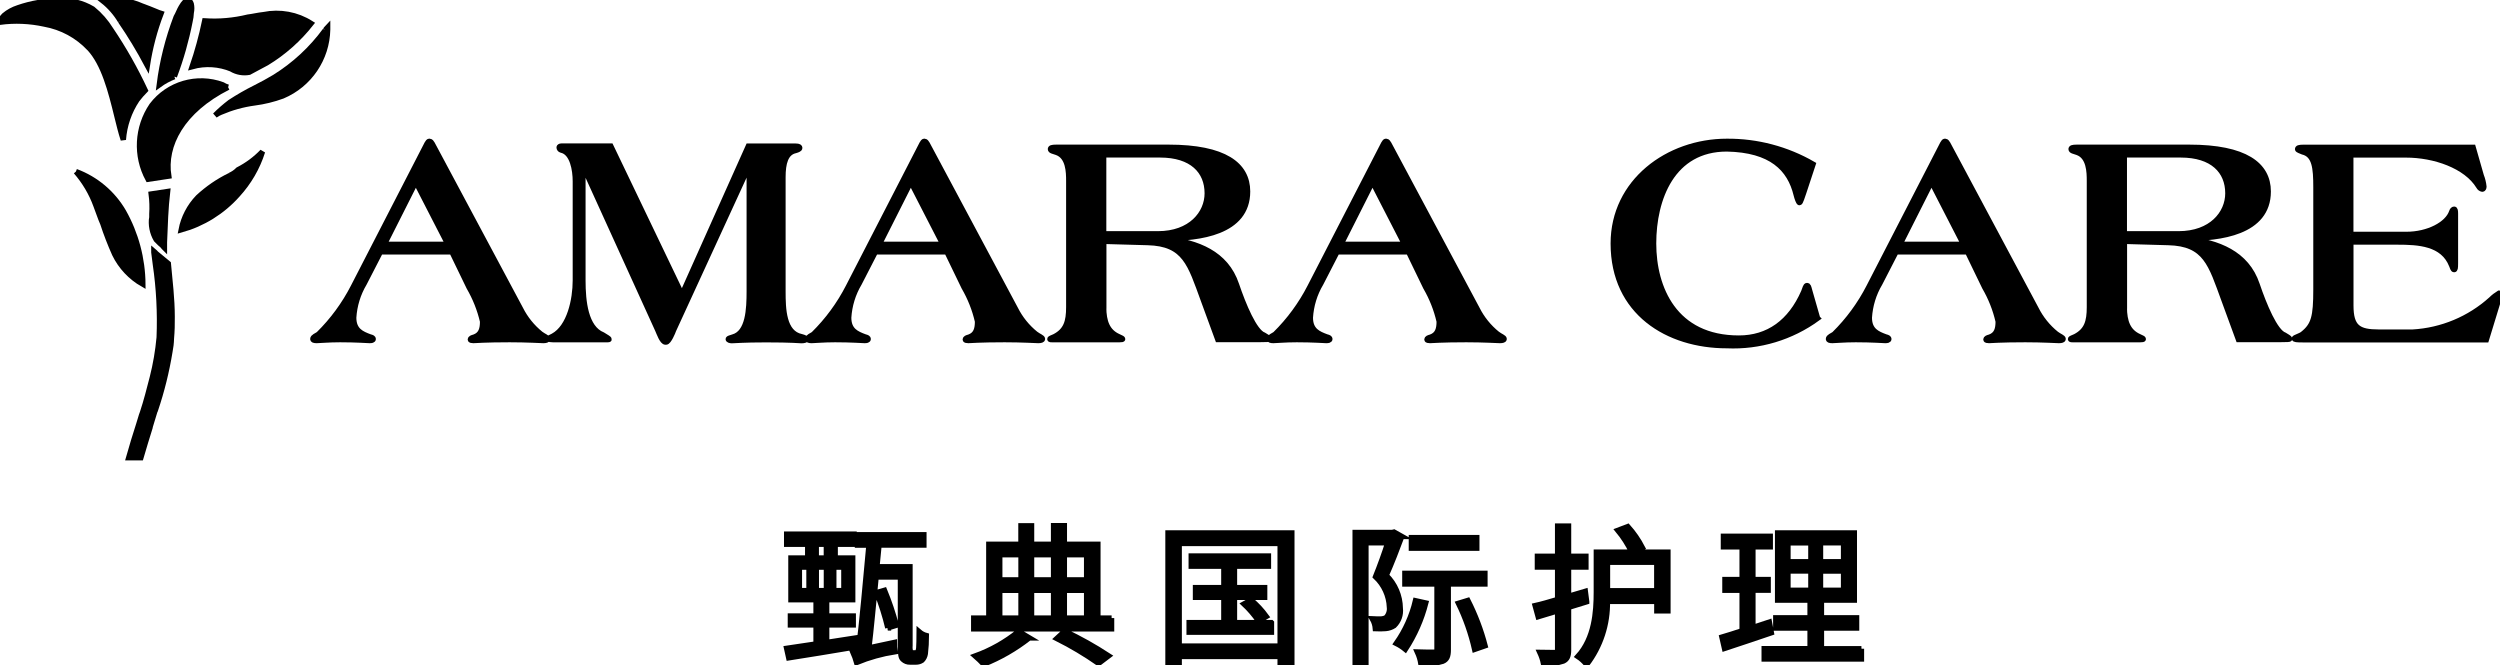
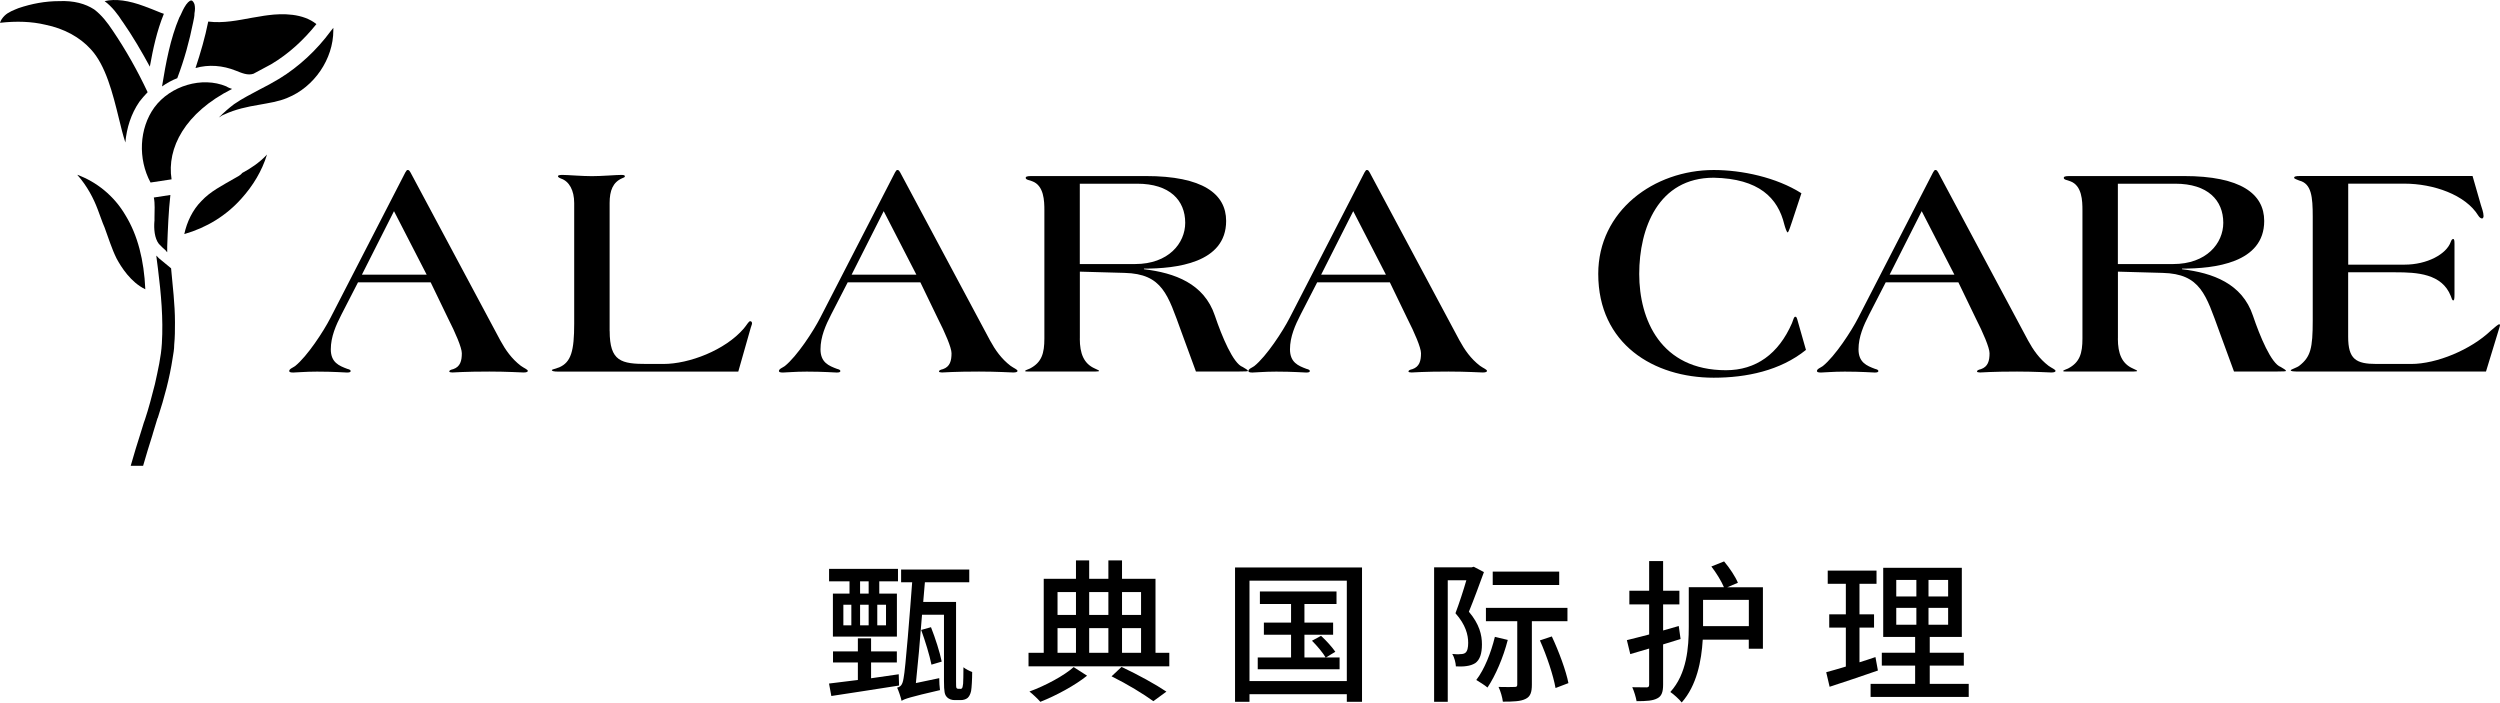
- <svg xmlns="http://www.w3.org/2000/svg" fill="black" id="Layer_2" stroke="black" viewBox="0 0 463.65 123.23">
-   <defs />
+ <svg xmlns="http://www.w3.org/2000/svg" id="Layer_2" viewBox="0 0 463.65 130.27">
+   <defs>
+     <style>.cls-1{fill:#000;}</style>
+   </defs>
  <g id="Layer_1-2">
-     <g id="Group_219">
-       <path class="cls-1" d="M149.79,100.94h-3.89v-1.88h12.49v1.88h-3.5v2.55h3.25v7.73h-11.45v-7.73h3.11v-2.55ZM158.63,119.98c-4.37.73-9.04,1.51-12.35,2.02l-.39-1.76c1.48-.23,3.39-.5,5.46-.81v-3.53h-4.76v-1.65h4.76v-2.66h1.96v2.66h4.93v1.65h-4.93v3.25c1.71-.25,3.5-.53,5.26-.81l.05,1.65ZM148.25,109.54h1.79v-4.37h-1.79v4.37ZM153.26,100.94h-1.88v2.55h1.88v-2.55ZM151.39,109.54h1.88v-4.37h-1.88v4.37ZM156.51,105.17h-1.88v4.37h1.88v-4.37ZM169.75,121.1c.15.02.31-.03.42-.14.14-.24.22-.51.23-.78.03-.5.08-1.57.08-3,.38.33.83.57,1.32.7,0,1.12-.07,2.24-.2,3.36-.07.45-.27.87-.59,1.2-.34.23-.73.34-1.14.34h-1.09c-.49.02-.96-.16-1.32-.5-.36-.34-.46-.78-.46-2.74v-12.54h-4.52c-.46,4.62-.95,10.05-1.34,13.16l4.73-1.01c0,.57.05,1.14.14,1.71-2.45.38-4.84,1.05-7.14,1.99-.19-.66-.42-1.3-.7-1.93.59-.2.95-.42,1.14-1.57.36-1.57,1.4-13.47,1.85-18.25h-2.13v-1.92h12.31v1.9h-8.32c-.11,1.09-.25,2.49-.39,4.03h6.13v14.61c-.04.42,0,.85.11,1.26.08.08.19.12.31.11h.56ZM164.66,116.45c-.53-2.23-1.22-4.42-2.07-6.55l1.45-.42c.87,2.11,1.6,4.28,2.18,6.49l-1.57.48Z" fill="black" id="Path_138" stroke="black" />
-       <path class="cls-1" d="M206.15,114.63v1.99h-25.56v-1.99h2.8v-13.69h5.96v-3.42h1.96v3.42h4.09v-3.44h1.99v3.44h6.22v13.69h2.55ZM190.89,118.3c-2.57,2.02-5.42,3.66-8.45,4.87-.39-.42-1.12-1.12-1.57-1.51,2.91-1.05,5.63-2.58,8.04-4.54l1.99,1.18ZM185.41,107.55h3.95v-4.68h-3.95v4.68ZM185.41,114.63h3.95v-5.15h-3.95v5.15ZM191.31,107.55h4.09v-4.68h-4.09v4.68ZM195.4,109.48h-4.09v5.15h4.09v-5.15ZM197.45,117.07c2.82,1.33,5.54,2.86,8.15,4.56l-1.85,1.4c-2.47-1.72-5.06-3.27-7.75-4.62l1.45-1.34ZM197.39,107.55h4.14v-4.68h-4.14v4.68ZM197.39,114.63h4.14v-5.15h-4.14v5.15Z" fill="black" id="Path_139" stroke="black" />
-       <path class="cls-1" d="M239.58,98.84v24.3h-2.16v-1.4h-18.73v1.4h-2.07v-24.3h22.96ZM237.42,100.78h-18.73v19.04h18.73v-19.04ZM235.8,115.48v1.76h-15.26v-1.77h6.44v-4.7h-5.26v-1.79h5.26v-3.98h-6.05v-1.88h14.31v1.88h-6.3v3.98h5.6v1.79h-5.6v4.7h6.85ZM232.02,111.28c1.06.9,2.01,1.92,2.83,3.05l-1.43.84c-.79-1.15-1.7-2.21-2.71-3.16l1.32-.73Z" fill="black" id="Path_140" stroke="black" />
-       <path class="cls-1" d="M259.97,99.49c-.84,2.28-1.9,5.02-2.88,7.22,1.64,1.61,2.57,3.8,2.6,6.1.14,1.19-.28,2.38-1.14,3.22-.46.3-.99.48-1.54.53-.64.05-1.29.06-1.93.03-.05-.64-.24-1.27-.56-1.82.65.03,1.2.06,1.68.03.3-.02.6-.1.87-.25.48-.52.71-1.23.62-1.93-.08-2.15-1.01-4.18-2.58-5.66.81-2.02,1.68-4.42,2.27-6.3h-4.06v22.45h-1.99v-24.35h6.86l.34-.08,1.45.81ZM264.42,111.83c-.78,3.05-2.06,5.95-3.78,8.59-.52-.43-1.08-.79-1.68-1.09,1.68-2.39,2.89-5.08,3.56-7.92l1.9.42ZM268.59,108.31v12.18c0,1.18-.23,1.82-1.04,2.15-1.31.39-2.67.53-4.03.42-.12-.73-.34-1.45-.65-2.13,1.46.06,2.74.03,3.11.03.42-.03.53-.14.53-.48v-12.18h-5.96v-1.96h14.84v1.96h-6.8ZM273.88,101.67h-12.12v-1.96h12.12v1.96ZM272.23,111.36c1.36,2.68,2.43,5.49,3.19,8.4l-1.93.67c-.67-2.95-1.67-5.82-3-8.54l1.74-.53Z" fill="black" id="Path_141" stroke="black" />
-       <path class="cls-1" d="M294.26,111.61c-1.12.36-2.24.7-3.36,1.03v7.89c0,1.14-.25,1.74-.98,2.07-1.18.39-2.43.54-3.67.42-.14-.7-.37-1.37-.67-2.02,1.29.03,2.46.03,2.77.03.36,0,.53-.11.53-.53v-7.22l-3.61,1.09-.56-2.05c1.14-.25,2.6-.67,4.17-1.14v-6.02h-3.75v-1.99h3.75v-5.6h2.02v5.6h3.22v1.99h-3.22v5.43l3.11-.92.25,1.93ZM309.33,113.29h-2.05v-1.76h-9.18c.08,4.22-1.27,8.35-3.83,11.7-.47-.57-1.01-1.07-1.63-1.48,3.08-3.39,3.42-8.21,3.42-11.93v-7.42h13.27v10.89ZM307.27,104.27h-9.15v5.29h9.15v-5.29ZM301.9,97.66c1.06,1.18,1.96,2.49,2.69,3.89l-1.96.84c-.7-1.44-1.56-2.79-2.58-4.03l1.85-.7Z" fill="black" id="Path_142" stroke="black" />
-       <path class="cls-1" d="M328.51,117.35c-3,1.01-6.19,2.1-8.68,2.91l-.48-2.1c1.04-.31,2.33-.7,3.75-1.18v-7.52h-3.19v-1.97h3.19v-6.07h-3.47v-1.96h8.68v1.96h-3.22v6.07h2.83v1.96h-2.83v6.93l3.05-1.01.37,1.98ZM345.22,120.31v1.9h-18.03v-1.9h8.51v-3.83h-6.36v-1.9h6.36v-3.28h-6.02v-12.46h14.22v12.46h-6.1v3.28h6.52v1.9h-6.52v3.84h7.42ZM331.59,104.19h4.26v-3.52h-4.26v3.52ZM331.59,109.48h4.26v-3.59h-4.26v3.59ZM341.92,100.66h-4.29v3.53h4.28v-3.53ZM341.92,105.9h-4.29v3.58h4.28v-3.58Z" fill="black" id="Path_143" stroke="black" />
-       <path class="cls-1" d="M70.55,46.71l-3.01,5.85c-1.15,1.93-1.81,4.11-1.95,6.35,0,2.4,1.5,3.01,3.01,3.57.46.11.61.23.61.39,0,.23-.28.28-.67.28s-2.4-.17-5.46-.17c-2.23,0-3.68.17-4.34.17-.56,0-.72-.11-.72-.28,0-.39.67-.61,1.06-.89,2.61-2.57,4.79-5.54,6.46-8.8l13.65-26.52c.17-.28.28-.44.39-.44h.12c.17,0,.34.23.46.44l16.38,30.64c.9,1.79,2.17,3.36,3.73,4.62.61.46,1.28.67,1.28.95,0,.17-.28.28-.78.28-.39,0-3.01-.17-6.24-.17-4.56,0-6.41.17-6.74.17-.28,0-.56-.05-.56-.17,0-.23.28-.34.72-.46,1.28-.46,1.56-1.5,1.56-2.9-.52-2.23-1.37-4.36-2.52-6.34l-3.18-6.57h-13.26ZM77.12,33.73l-5.85,11.59h11.81l-5.96-11.59Z" fill="black" id="Path_144" stroke="black" />
-       <path class="cls-1" d="M126.48,54.63l12.31-27.52h8.75c.67,0,.78.17.78.34s-.34.34-.78.46c-1.84.39-2.34,2.34-2.34,4.96v21.17c0,3.29.11,7.75,3.45,8.41.46.11.89.34.89.44,0,.17-.46.28-.89.28-.28,0-1.78-.17-6.57-.17-4.29,0-5.79.17-6.35.17-.33,0-.67-.11-.67-.28,0-.11.34-.23.89-.39,2.84-.78,3.01-5.18,3.01-8.47v-23.13h-.11l-13.93,30.31c-.11.34-.89,2.23-1.39,2.23h-.11c-.61,0-1.17-1.67-1.45-2.28l-13.76-30.25h-.11v21.11c0,3.9.5,8.8,3.68,10.08.72.46,1.17.67,1.17.84,0,.05-.28.05-.72.05h-9.64c-.46,0-.78-.05-.78-.17,0-.17.39-.28.78-.5,3.06-1.67,4.12-6.74,4.12-10.31v-18.39c0-2.05-.5-5.35-2.62-5.79-.23-.06-.39-.26-.39-.5,0-.11.17-.23.39-.23h9.19l13.2,27.53Z" fill="black" id="Path_145" stroke="black" />
-       <path class="cls-1" d="M162.35,46.71l-3.01,5.85c-1.15,1.93-1.81,4.11-1.95,6.35,0,2.4,1.5,3.01,3.01,3.57.46.11.61.23.61.39,0,.23-.28.28-.67.28s-2.4-.17-5.46-.17c-2.23,0-3.68.17-4.34.17-.56,0-.72-.11-.72-.28,0-.39.67-.61,1.06-.89,2.61-2.57,4.79-5.54,6.46-8.8l13.65-26.52c.17-.28.28-.44.39-.44h.11c.17,0,.34.23.46.44l16.38,30.64c.9,1.79,2.17,3.36,3.73,4.62.61.46,1.28.67,1.28.95,0,.17-.28.28-.78.28-.39,0-3.01-.17-6.24-.17-4.56,0-6.41.17-6.74.17-.28,0-.56-.05-.56-.17,0-.23.28-.34.72-.46,1.28-.46,1.56-1.5,1.56-2.9-.51-2.23-1.36-4.37-2.51-6.35l-3.18-6.57h-13.27ZM168.92,33.73l-5.85,11.59h11.81l-5.96-11.59Z" fill="black" id="Path_146" stroke="black" />
-       <path class="cls-1" d="M204.68,56.96c0,2.74.72,4.56,2.74,5.46.56.28.78.34.78.46,0,.06-.11.11-.61.11h-12.42c-.28,0-.46,0-.46-.11s.39-.23.89-.46c2.12-1.11,2.62-2.74,2.62-5.46v-23.4c0-1.67-.05-4.51-2.23-5.29-.61-.23-1.17-.28-1.17-.61,0-.23.23-.34,1.06-.34h20.84c10.36,0,14.65,3.23,14.65,8.19,0,7.69-9.14,8.69-14.99,8.69v.11c5.63.67,10.97,2.62,12.93,8.47,1.28,3.79,3.34,8.75,5.07,9.36.5.34.95.5.95.72,0,.06-.28.11-2.12.11h-7.35l-2.67-7.29c-2.45-6.68-3.4-10.53-10.36-10.7l-8.13-.23v12.2ZM204.68,43.37h10.08c6.07,0,9.14-3.79,9.14-7.52,0-4.12-2.84-7.13-8.75-7.13h-10.47v14.65Z" fill="black" id="Path_147" stroke="black" />
-       <path class="cls-1" d="M247.97,46.71l-3.01,5.85c-1.15,1.93-1.81,4.11-1.95,6.35,0,2.4,1.5,3.01,3.01,3.57.46.11.61.23.61.39,0,.23-.28.28-.67.28s-2.4-.17-5.46-.17c-2.23,0-3.68.17-4.34.17-.56,0-.72-.11-.72-.28,0-.39.67-.61,1.06-.89,2.61-2.57,4.79-5.54,6.46-8.8l13.65-26.52c.17-.28.28-.44.39-.44h.11c.17,0,.34.23.46.44l16.38,30.64c.9,1.79,2.17,3.36,3.73,4.62.61.46,1.28.67,1.28.95,0,.17-.28.28-.78.28-.39,0-3.01-.17-6.24-.17-4.56,0-6.41.17-6.74.17-.28,0-.56-.05-.56-.17,0-.23.28-.34.72-.46,1.28-.46,1.56-1.5,1.56-2.9-.51-2.23-1.36-4.37-2.51-6.35l-3.18-6.57h-13.27ZM254.54,33.73l-5.85,11.59h11.81l-5.96-11.59Z" fill="black" id="Path_148" stroke="black" />
-       <path class="cls-1" d="M337.09,59.03c-4.87,3.55-10.8,5.34-16.83,5.07-10.92,0-21.06-6.13-21.06-18.94,0-11.48,10.14-18.94,21.06-18.94,5.61-.04,11.13,1.42,15.99,4.23l-1.73,5.24c-.23.67-.61,1.89-.78,1.89s-.46-.84-.61-1.45c-1.17-4.85-4.62-8.36-12.87-8.52-10.14,0-13.59,9.25-13.59,17.55s3.9,17.55,15.82,17.55c5.46,0,9.57-2.96,12.03-8.58.28-.67.34-1.17.61-1.17.23,0,.28.17.5,1l1.45,5.06Z" fill="black" id="Path_149" stroke="black" />
-       <path class="cls-1" d="M351.64,46.71l-3.01,5.85c-1.15,1.93-1.81,4.11-1.95,6.35,0,2.4,1.5,3.01,3.01,3.57.46.11.61.23.61.39,0,.23-.28.28-.67.28s-2.4-.17-5.46-.17c-2.23,0-3.68.17-4.34.17-.56,0-.72-.11-.72-.28,0-.39.67-.61,1.06-.89,2.61-2.57,4.79-5.54,6.46-8.8l13.65-26.52c.17-.28.28-.44.39-.44h.11c.17,0,.34.23.46.44l16.38,30.64c.9,1.79,2.17,3.36,3.73,4.62.61.46,1.28.67,1.28.95,0,.17-.28.28-.78.28-.39,0-3.01-.17-6.24-.17-4.56,0-6.41.17-6.74.17-.28,0-.56-.05-.56-.17,0-.23.28-.34.72-.46,1.28-.46,1.56-1.5,1.56-2.9-.51-2.23-1.36-4.37-2.51-6.35l-3.18-6.57h-13.26ZM358.21,33.73l-5.85,11.59h11.81l-5.96-11.59Z" fill="black" id="Path_150" stroke="black" />
-       <path class="cls-1" d="M393.97,56.96c0,2.74.72,4.56,2.74,5.46.56.28.78.34.78.46,0,.06-.11.11-.61.11h-12.42c-.28,0-.46,0-.46-.11s.39-.23.89-.46c2.12-1.11,2.62-2.74,2.62-5.46v-23.4c0-1.67-.05-4.51-2.23-5.29-.61-.23-1.17-.28-1.17-.61,0-.23.23-.34,1.06-.34h20.84c10.36,0,14.65,3.23,14.65,8.19,0,7.69-9.14,8.69-14.99,8.69v.11c5.63.67,10.97,2.62,12.93,8.47,1.28,3.79,3.34,8.75,5.07,9.36.5.34.95.5.95.72,0,.06-.28.11-2.12.11h-7.35l-2.67-7.29c-2.45-6.68-3.4-10.53-10.36-10.7l-8.13-.23v12.2ZM393.97,43.37h10.08c6.07,0,9.14-3.79,9.14-7.52,0-4.12-2.84-7.13-8.75-7.13h-10.47v14.65Z" fill="black" id="Path_151" stroke="black" />
-       <path class="cls-1" d="M435.97,43.48h10.31c4.07,0,7.63-1.89,8.41-4.18.11-.34.28-.5.46-.5s.23.28.23.84v9.19c0,.95-.06,1.17-.23,1.17-.23,0-.28-.39-.46-.78-1.62-4.12-6.18-4.34-10.08-4.34h-8.63v11.76c0,4.07,1.39,4.96,5.18,4.96h6.3c5.4-.31,10.53-2.45,14.54-6.07.45-.45.96-.84,1.5-1.17.08-.01.16.05.17.13,0,.01,0,.03,0,.04-.02.16-.06.31-.11.46l-2.45,8.02h-33.93c-1.28,0-1.67-.05-1.67-.23s1.17-.5,1.56-.84c2.05-1.62,2.45-3.18,2.45-8.25v-18.95c0-3.62-.23-6.02-2.45-6.57-.39-.17-.95-.34-.95-.5,0-.23.23-.34,1.06-.34h31.48l1.5,5.24c.26.66.43,1.35.5,2.05,0,.23-.11.46-.28.46-.29-.05-.54-.24-.67-.5-2.34-3.84-8.25-5.85-13.48-5.85h-10.26v14.76Z" fill="black" id="Path_152" stroke="black" />
-       <path class="cls-1" d="M14.08,31.82c1.61,1.85,2.87,3.97,3.71,6.27.46,1.16.81,2.32,1.28,3.36.63,1.93,1.37,3.83,2.2,5.69,1.14,2.34,2.96,4.28,5.22,5.57-.04-4.72-1.27-9.35-3.59-13.46-1.99-3.42-5.11-6.05-8.82-7.43" fill="black" id="Path_153" stroke="black" />
-       <path class="cls-1" d="M42.31,16.18c-.37-.1-.72-.26-1.04-.46-4.74-1.74-10.06-.19-13.11,3.83-2.77,4.08-3.04,9.36-.7,13.69l3.83-.58c-.91-5.7,2.45-12.16,11.02-16.48" fill="black" id="Path_154" stroke="black" />
-       <path class="cls-1" d="M28.16,40.26c-.22,1.44.07,2.92.81,4.18l.7.7c.23.23.58.46.7.7l.12.12v-1.04c.12-3.13.23-6.38.58-9.4l-3.02.46c.16,1.23.2,2.47.12,3.71v.59Z" fill="black" id="Path_155" stroke="black" />
-       <path class="cls-1" d="M32.33,14.2c1.25-3.32,2.22-6.74,2.9-10.22.13-.53.21-1.08.23-1.63.12-.54.12-1.09,0-1.63-.11-.34-.35-.68-.58-.68-.35,0-.81.46-1.28,1.28-.35.58-.58,1.28-.93,1.86-1.53,4.04-2.59,8.25-3.13,12.54.86-.62,1.8-1.12,2.79-1.51" fill="black" id="Path_156" stroke="black" />
-       <path class="cls-1" d="M42.96,12.83c.98.57,2.13.77,3.25.57,1.04-.58,2.2-1.16,3.25-1.74,3.16-1.92,5.95-4.4,8.24-7.31-2.62-1.67-5.78-2.25-8.82-1.63-1.04.11-1.97.35-2.9.46-2.62.64-5.32.88-8.01.7-.6,2.87-1.37,5.7-2.32,8.47,2.42-.66,4.99-.5,7.31.46" fill="black" id="Path_157" stroke="black" />
-       <path class="cls-1" d="M60.32,5.62c-2.55,3.48-5.74,6.43-9.4,8.7-1.16.7-2.44,1.39-3.6,1.97-1.6.8-3.15,1.69-4.65,2.67-.98.75-1.92,1.56-2.79,2.44.32-.24.67-.43,1.04-.58,2-.86,4.11-1.45,6.27-1.74,1.78-.23,3.53-.66,5.22-1.28,4.97-2.1,8.24-6.92,8.35-12.31v-.46c-.12.12-.23.35-.46.58" fill="black" id="Path_158" stroke="black" />
-       <path class="cls-1" d="M42.66,32.54c-2.17,1.05-4.16,2.42-5.93,4.06-1.6,1.67-2.69,3.76-3.13,6.03,4.03-1.12,7.66-3.38,10.44-6.5,2.11-2.3,3.7-5.03,4.64-8.01-1.31,1.37-2.84,2.5-4.52,3.36-.43.44-.95.79-1.51,1.04" fill="black" id="Path_159" stroke="black" />
-       <path class="cls-1" d="M16.6,8.98c2.67,2.9,3.95,7.89,5.11,12.65.35,1.39.7,2.9,1.16,4.29.19-2.65,1.07-5.21,2.55-7.43.47-.61.97-1.19,1.51-1.74-1.83-3.91-3.96-7.68-6.38-11.26-.9-1.46-2.03-2.75-3.36-3.83C15.26.51,13.03-.02,10.79.16c-2.53.02-5.04.45-7.43,1.28-.93.3-1.8.77-2.55,1.39-.38.35-.66.79-.81,1.28,2.75-.36,5.53-.24,8.24.35,3.2.57,6.13,2.15,8.35,4.52" fill="black" id="Path_160" stroke="black" />
-       <path class="cls-1" d="M22.33,3.88c1.82,2.65,3.48,5.4,4.99,8.24.51-3.29,1.36-6.52,2.55-9.63-.32-.1-.63-.21-.93-.35-.81-.35-1.75-.7-2.66-1.04C24.02.09,21.52-.23,19.08.16c1.3,1.03,2.4,2.29,3.25,3.71" fill="black" id="Path_161" stroke="black" />
-       <path class="cls-1" d="M27.83,79.17l.85-2.79c0-.12.14-.23.14-.35,1.19-3.52,2.08-7.13,2.68-10.79.16-.8.26-1.62.28-2.44.12-1.35.16-2.71.14-4.06,0-3.36-.42-6.61-.71-9.86l-2.25-1.86c-.14-.12-.28-.35-.42-.46v.23l.28,2.2c.66,4.49.89,9.04.71,13.58-.23,2.51-.65,4.99-1.27,7.43-.56,2.2-1.13,4.41-1.82,6.5-.28.7-.42,1.39-.7,2.2-.65,2.05-1.3,4.11-1.88,6.19h2.26c.54-1.89,1.14-3.79,1.74-5.73" fill="black" id="Path_162" stroke="black" />
-     </g>
+     <path class="cls-1" d="M157.55,107.81h-3.79v-2.31h12.78v2.31h-3.47v2.28h3.27v7.97h-11.87v-7.97h3.08v-2.28ZM166.74,127.14c-4.44.71-9.2,1.42-12.56,1.94l-.43-2.31c1.48-.17,3.3-.4,5.35-.66v-3.25h-4.61v-2.05h4.61v-2.42h2.45v2.42h4.78v2.05h-4.78v2.93c1.68-.26,3.42-.48,5.13-.74l.06,2.08ZM156.41,115.98h1.48v-3.82h-1.48v3.82ZM161.1,107.81h-1.59v2.28h1.59v-2.28ZM159.51,112.16v3.82h1.59v-3.82h-1.59ZM164.32,112.16h-1.62v3.82h1.62v-3.82ZM178.05,127.77c.14,0,.28-.03.37-.14s.14-.37.2-.83c.03-.51.06-1.62.06-3.05.46.37,1.08.68,1.62.88,0,1.28-.09,2.93-.2,3.53-.14.63-.37,1.02-.65,1.28-.34.28-.83.4-1.28.4h-1.14c-.51,0-1.08-.17-1.45-.6-.37-.4-.51-.91-.51-2.96v-12.27h-4.07c-.34,4.47-.8,9.54-1.14,12.67l4.33-.91c0,.71.06,1.68.14,2.22-5.67,1.31-6.55,1.62-7.12,1.99-.14-.63-.54-1.85-.83-2.45.63-.17,1-.46,1.2-1.77.34-1.54,1.22-12.79,1.59-17.77h-2.05v-2.36h12.64v2.36h-8.23l-.31,3.64h6.09v14.75c0,.68,0,1.11.09,1.22.06.09.14.14.28.14h.37ZM172.75,123.27c-.34-1.71-1.17-4.44-1.91-6.44l1.82-.51c.8,2.02,1.65,4.67,1.99,6.38l-1.91.57Z" />
+     <path class="cls-1" d="M216.86,121.07v2.51h-26.11v-2.51h2.82v-13.72h5.98v-3.42h2.45v3.42h3.56v-3.42h2.53v3.42h6.21v13.72h2.56ZM201.6,125.32c-2.19,1.77-5.75,3.7-8.66,4.84-.46-.54-1.4-1.42-2.02-1.91,2.96-1.08,6.46-2.96,8.2-4.53l2.48,1.59ZM196.13,109.8v4.24h3.42v-4.24h-3.42ZM196.13,121.07h3.42v-4.58h-3.42v4.58ZM202,109.8v4.24h3.56v-4.24h-3.56ZM205.56,116.49h-3.56v4.58h3.56v-4.58ZM208.01,123.69c3.02,1.42,6.35,3.25,8.31,4.58l-2.42,1.77c-1.79-1.31-4.87-3.19-7.75-4.61l1.85-1.74ZM208.09,109.8v4.24h3.53v-4.24h-3.53ZM208.09,121.07h3.53v-4.58h-3.53v4.58Z" />
+     <path class="cls-1" d="M252.6,105.24v24.91h-2.82v-1.4h-18.05v1.4h-2.68v-24.91h23.55ZM249.78,126.31v-18.62h-18.05v18.62h18.05ZM248.44,121.93v2.19h-15.18v-2.19h6.18v-4.21h-5.04v-2.25h5.04v-3.45h-5.78v-2.33h14.21v2.33h-5.95v3.45h5.32v2.25h-5.32v4.21h3.93c-.51-.88-1.59-2.16-2.53-3.1l1.68-.91c.97.88,2.11,2.16,2.65,2.96l-1.74,1.05h2.53Z" />
+     <path class="cls-1" d="M275.21,106.1c-.85,2.33-1.88,5.13-2.79,7.35,1.96,2.31,2.42,4.33,2.42,6.04s-.37,2.88-1.25,3.5c-.46.28-1,.46-1.62.54-.54.09-1.28.09-1.96.06-.03-.63-.26-1.65-.68-2.31.63.06,1.11.09,1.54.03.34,0,.66-.06.88-.23.4-.29.54-1,.54-1.85,0-1.48-.46-3.36-2.36-5.5.71-1.88,1.48-4.24,2.02-6.12h-3.45v22.55h-2.53v-24.94h6.95l.4-.11,1.91,1ZM279.63,118.68c-.83,3.25-2.28,6.63-3.76,8.83-.46-.4-1.54-1.08-2.08-1.4,1.51-1.96,2.73-5.04,3.45-8l2.39.57ZM284.1,115.21v11.76c0,1.4-.26,2.22-1.17,2.65-.91.46-2.25.51-4.21.51-.09-.8-.43-1.96-.8-2.73,1.31.03,2.62.03,2.99,0,.37,0,.48-.09.48-.46v-11.73h-5.81v-2.48h15.12v2.48h-6.61ZM289.17,108.49h-12.33v-2.48h12.33v2.48ZM287.8,118.03c1.31,2.79,2.65,6.41,3.08,8.66l-2.39.91c-.4-2.28-1.62-5.98-2.9-8.83l2.22-.74Z" />
+     <path class="cls-1" d="M311.69,118.51c-1.08.34-2.16.68-3.25,1v7.46c0,1.37-.28,2.14-1.05,2.53-.83.46-2.02.54-3.87.54-.11-.68-.46-1.85-.8-2.59,1.17.03,2.31.03,2.62.03.37,0,.51-.11.51-.51v-6.69l-3.5,1.03-.63-2.59c1.14-.26,2.56-.66,4.13-1.05v-5.58h-3.67v-2.53h3.67v-5.5h2.59v5.5h3.02v2.53h-3.02v4.84l2.9-.83.34,2.42ZM326.95,108.89v11.42h-2.62v-1.68h-8.54c-.23,3.93-1.11,8.51-3.9,11.65-.43-.57-1.54-1.57-2.11-1.94,3.08-3.39,3.42-8.31,3.42-12.07v-7.37h6.52c-.48-1.14-1.45-2.71-2.33-3.84l2.36-.94c1.05,1.25,2.11,2.85,2.56,3.96l-1.96.83h6.61ZM324.34,116.12v-4.87h-8.49v4.87h8.49Z" />
+     <path class="cls-1" d="M348.29,124.35c-3.1,1.08-6.41,2.19-8.97,3.02l-.63-2.7c1.02-.28,2.28-.63,3.64-1.05v-7.23h-3.08v-2.45h3.08v-5.67h-3.36v-2.45h9.05v2.45h-3.16v5.67h2.7v2.45h-2.7v6.44c.97-.31,1.99-.63,2.96-.97l.46,2.51ZM365.12,126.83v2.42h-18.2v-2.42h8.26v-3.39h-6.18v-2.39h6.18v-2.93h-5.92v-12.81h14.58v12.81h-5.95v2.93h6.32v2.39h-6.32v3.39h7.23ZM351.68,110.62h3.73v-3.07h-3.73v3.07ZM351.68,115.86h3.73v-3.13h-3.73v3.13ZM361.3,107.55h-3.64v3.07h3.64v-3.07ZM361.3,112.73h-3.64v3.13h3.64v-3.13Z" />
+     <path class="cls-1" d="M66.39,52.37l-3.06,5.95c-1.02,1.98-1.98,4.14-1.98,6.46,0,2.44,1.53,3.06,3.06,3.63.45.11.62.23.62.4,0,.23-.28.28-.68.28s-2.44-.17-5.55-.17c-2.27,0-3.74.17-4.42.17-.57,0-.74-.11-.74-.28,0-.4.68-.62,1.08-.91,2.27-1.81,5.33-6.52,6.57-8.95l13.88-26.97c.17-.28.28-.45.4-.45h.11c.17,0,.34.23.45.45l16.66,31.16c.96,1.76,2.1,3.4,3.8,4.7.62.45,1.3.68,1.3.96,0,.17-.28.28-.79.28-.4,0-3.06-.17-6.35-.17-4.65,0-6.52.17-6.86.17-.28,0-.57-.06-.57-.17,0-.23.28-.34.74-.45,1.3-.45,1.59-1.53,1.59-2.95,0-1.02-1.19-3.8-2.55-6.46l-3.23-6.69h-13.48ZM73.07,39.16l-5.95,11.78h12.01l-6.06-11.78Z" />
+     <path class="cls-1" d="M113.07,61.38c0,5.67,2.15,6.12,6.97,6.12h3c4.76,0,11.45-2.55,14.9-6.57.62-.74.91-1.36,1.19-1.36.17,0,.34.11.34.4,0,.23-.17.51-.23.79l-2.32,8.16h-33.32c-.96,0-1.25-.11-1.25-.28,0-.11.4-.17,1.36-.51,2.21-.96,2.78-3.06,2.78-8.1v-22.38c0-2.32-.91-4.02-2.44-4.53-.4-.17-.57-.28-.57-.45s.34-.23.85-.23c.91,0,3.63.23,5.44.23s4.53-.23,5.44-.23c.51,0,.68.06.68.28,0,.17-.28.23-.51.34-1.7.74-2.32,2.27-2.32,4.59v23.74Z" />
+     <path class="cls-1" d="M157.21,52.37l-3.06,5.95c-1.02,1.98-1.98,4.14-1.98,6.46,0,2.44,1.53,3.06,3.06,3.63.45.11.62.23.62.4,0,.23-.28.28-.68.28s-2.44-.17-5.55-.17c-2.27,0-3.74.17-4.42.17-.57,0-.74-.11-.74-.28,0-.4.68-.62,1.08-.91,2.27-1.81,5.33-6.52,6.57-8.95l13.88-26.97c.17-.28.28-.45.4-.45h.11c.17,0,.34.23.45.45l16.66,31.16c.96,1.76,2.1,3.4,3.8,4.7.62.45,1.3.68,1.3.96,0,.17-.28.28-.79.28-.4,0-3.06-.17-6.35-.17-4.65,0-6.52.17-6.86.17-.28,0-.57-.06-.57-.17,0-.23.28-.34.74-.45,1.3-.45,1.59-1.53,1.59-2.95,0-1.02-1.19-3.8-2.55-6.46l-3.23-6.69h-13.48ZM163.89,39.16l-5.95,11.78h12.01l-6.06-11.78Z" />
+     <path class="cls-1" d="M200.26,62.79c0,2.78.74,4.65,2.78,5.55.57.28.79.34.79.45,0,.06-.11.11-.62.11h-12.64c-.28,0-.45,0-.45-.11s.4-.23.91-.45c2.15-1.13,2.66-2.78,2.66-5.55v-23.8c0-1.7-.06-4.59-2.27-5.38-.62-.23-1.19-.28-1.19-.62,0-.23.23-.34,1.08-.34h21.19c10.54,0,14.9,3.29,14.9,8.33,0,7.82-9.29,8.84-15.24,8.84v.11c5.72.68,11.16,2.66,13.15,8.61,1.3,3.85,3.4,8.9,5.16,9.52.51.34.96.51.96.74,0,.06-.28.11-2.15.11h-7.48l-2.72-7.42c-2.49-6.8-3.46-10.71-10.54-10.88l-8.27-.23v12.41ZM200.26,48.97h10.26c6.18,0,9.29-3.85,9.29-7.65,0-4.19-2.89-7.25-8.9-7.25h-10.65v14.9Z" />
+     <path class="cls-1" d="M244.28,52.37l-3.06,5.95c-1.02,1.98-1.98,4.14-1.98,6.46,0,2.44,1.53,3.06,3.06,3.63.45.11.62.23.62.4,0,.23-.28.28-.68.28s-2.44-.17-5.55-.17c-2.27,0-3.74.17-4.42.17-.57,0-.74-.11-.74-.28,0-.4.68-.62,1.08-.91,2.27-1.81,5.33-6.52,6.57-8.95l13.88-26.97c.17-.28.28-.45.4-.45h.11c.17,0,.34.23.45.45l16.66,31.16c.96,1.76,2.1,3.4,3.8,4.7.62.45,1.3.68,1.3.96,0,.17-.28.28-.79.28-.4,0-3.06-.17-6.35-.17-4.65,0-6.52.17-6.86.17-.28,0-.57-.06-.57-.17,0-.23.28-.34.74-.45,1.3-.45,1.59-1.53,1.59-2.95,0-1.02-1.19-3.8-2.55-6.46l-3.23-6.69h-13.48ZM250.97,39.16l-5.95,11.78h12.01l-6.06-11.78Z" />
+     <path class="cls-1" d="M334.94,64.89c-4.76,3.85-11.05,5.16-17.11,5.16-11.11,0-21.42-6.23-21.42-19.26,0-11.67,10.31-19.26,21.42-19.26,5.21,0,11.62,1.36,16.26,4.31l-1.76,5.33c-.23.68-.62,1.93-.79,1.93s-.45-.85-.62-1.47c-1.19-4.93-4.7-8.5-13.09-8.67-10.31,0-13.82,9.4-13.82,17.85s3.97,17.85,16.09,17.85c5.55,0,9.75-3,12.24-8.73.28-.68.34-1.19.62-1.19.23,0,.28.17.51,1.02l1.47,5.16Z" />
+     <path class="cls-1" d="M349.72,52.37l-3.06,5.95c-1.02,1.98-1.98,4.14-1.98,6.46,0,2.44,1.53,3.06,3.06,3.63.45.11.62.23.62.4,0,.23-.28.28-.68.28s-2.44-.17-5.55-.17c-2.27,0-3.74.17-4.42.17-.57,0-.74-.11-.74-.28,0-.4.68-.62,1.08-.91,2.27-1.81,5.33-6.52,6.57-8.95l13.88-26.97c.17-.28.28-.45.4-.45h.11c.17,0,.34.23.45.45l16.66,31.16c.96,1.76,2.1,3.4,3.8,4.7.62.45,1.3.68,1.3.96,0,.17-.28.28-.79.28-.4,0-3.06-.17-6.35-.17-4.65,0-6.52.17-6.86.17-.28,0-.57-.06-.57-.17,0-.23.28-.34.74-.45,1.3-.45,1.59-1.53,1.59-2.95,0-1.02-1.19-3.8-2.55-6.46l-3.23-6.69h-13.48ZM356.4,39.16l-5.95,11.78h12.01l-6.06-11.78Z" />
+     <path class="cls-1" d="M392.78,62.79c0,2.78.74,4.65,2.78,5.55.57.28.79.34.79.45,0,.06-.11.11-.62.11h-12.64c-.28,0-.45,0-.45-.11s.4-.23.91-.45c2.15-1.13,2.66-2.78,2.66-5.55v-23.8c0-1.7-.06-4.59-2.27-5.38-.62-.23-1.19-.28-1.19-.62,0-.23.23-.34,1.08-.34h21.19c10.54,0,14.9,3.29,14.9,8.33,0,7.82-9.29,8.84-15.24,8.84v.11c5.72.68,11.16,2.66,13.15,8.61,1.3,3.85,3.4,8.9,5.16,9.52.51.34.96.51.96.74,0,.06-.28.11-2.15.11h-7.48l-2.72-7.42c-2.49-6.8-3.46-10.71-10.54-10.88l-8.27-.23v12.41ZM392.78,48.97h10.26c6.18,0,9.29-3.85,9.29-7.65,0-4.19-2.89-7.25-8.9-7.25h-10.65v14.9Z" />
+     <path class="cls-1" d="M435.49,49.08h10.48c4.14,0,7.76-1.93,8.56-4.25.11-.34.28-.51.45-.51s.23.28.23.85v9.35c0,.96-.06,1.19-.23,1.19-.23,0-.28-.4-.45-.79-1.64-4.19-6.29-4.42-10.26-4.42h-8.78v11.96c0,4.14,1.42,5.04,5.27,5.04h6.4c4.76,0,11.11-2.66,14.79-6.18.68-.62,1.42-1.19,1.53-1.19s.17.06.17.17-.06.23-.11.45l-2.49,8.16h-34.51c-1.3,0-1.7-.06-1.7-.23s1.19-.51,1.59-.85c2.1-1.64,2.49-3.23,2.49-8.39v-19.26c0-3.68-.23-6.12-2.49-6.69-.4-.17-.96-.34-.96-.51,0-.23.23-.34,1.08-.34h32.01l1.53,5.33c.17.57.51,1.42.51,2.1,0,.23-.11.45-.28.45-.23,0-.51-.23-.68-.51-2.38-3.91-8.39-5.95-13.71-5.95h-10.43v15.01Z" />
+     <path class="cls-1" d="M14.32,32.41c1.89,2.12,3.07,4.49,3.78,6.37.47,1.18.83,2.36,1.3,3.42.71,1.89,1.3,3.9,2.24,5.78.83,1.53,2.6,4.37,5.31,5.67-.24-5.43-1.42-10.03-3.66-13.69-2.12-3.66-5.43-6.26-8.97-7.55Z" />
+     <path class="cls-1" d="M43.03,16.49c-.35-.12-.71-.24-1.06-.47-4.49-1.89-10.39-.12-13.34,3.9-2.83,3.9-3.07,9.56-.71,13.93l3.9-.59c-.93-5.8,2.49-12.37,11.21-16.76Z" />
+     <path class="cls-1" d="M28.64,40.99c-.12,1.42,0,3.19.83,4.25.24.24.47.47.71.71.24.24.59.47.71.71l.12.12v-1.06c.12-3.19.24-6.49.59-9.56l-3.07.47c.24,1.18.12,2.48.12,3.78v.59Z" />
+     <path class="cls-1" d="M32.88,14.49c1.3-3.42,2.24-6.85,2.95-10.39.12-.59.24-1.06.24-1.65.12-.59.12-1.18,0-1.65-.12-.35-.35-.71-.59-.71-.35,0-.83.47-1.3,1.3-.35.59-.59,1.3-.94,1.89-1.65,3.9-2.48,8.38-3.19,12.75.83-.59,1.89-1.18,2.83-1.53Z" />
+     <path class="cls-1" d="M43.7,13.09c1.18.47,2.24.94,3.3.59,1.06-.59,2.24-1.18,3.3-1.77,3.19-1.89,6.02-4.49,8.38-7.44-2.48-2.01-6.26-2.01-8.97-1.65-1.06.12-2.01.35-2.95.47-2.6.47-5.31,1.06-8.14.71-.59,2.95-1.42,5.78-2.36,8.62,2.48-.71,5.08-.47,7.44.47Z" />
+     <path class="cls-1" d="M61.35,5.75c-2.6,3.54-5.9,6.61-9.56,8.85-1.18.71-2.48,1.42-3.66,2.01-1.53.83-3.19,1.65-4.72,2.71-.94.71-1.89,1.53-2.83,2.48.35-.24.71-.47,1.06-.59,2.01-.94,4.25-1.42,6.37-1.77,1.89-.35,3.66-.59,5.31-1.3,4.96-2.01,8.5-7.2,8.5-12.51v-.47c-.12.12-.24.35-.47.59Z" />
+     <path class="cls-1" d="M43.39,33.14c-2.24,1.3-4.37,2.36-6.02,4.13-1.65,1.65-2.71,3.9-3.19,6.14,4.13-1.18,7.79-3.42,10.62-6.61,2.12-2.36,3.78-5.08,4.72-8.14-1.42,1.53-3.07,2.6-4.6,3.42-.35.47-.94.71-1.53,1.06Z" />
+     <path class="cls-1" d="M16.88,9.18c2.71,2.95,4.01,8.03,5.19,12.87.35,1.42.71,2.95,1.18,4.37.24-2.71,1.06-5.31,2.6-7.55.47-.59.94-1.18,1.53-1.77-1.89-4.01-4.01-7.79-6.49-11.45-.94-1.42-2.01-2.83-3.42-3.9C15.82.68,13.69.09,10.98.21c-2.6,0-5.08.47-7.55,1.3-.83.35-1.89.71-2.6,1.42-.35.35-.71.83-.83,1.3,3.07-.35,5.9-.24,8.38.35,3.54.71,6.49,2.36,8.5,4.6Z" />
+     <path class="cls-1" d="M22.71,3.98c1.89,2.71,3.54,5.55,5.08,8.38.59-3.3,1.3-6.61,2.6-9.8-.35-.12-.71-.24-.94-.35-.83-.35-1.77-.71-2.71-1.06C23.89.09,21.41-.27,19.4.21c1.42,1.06,2.48,2.48,3.3,3.78Z" />
+     <path class="cls-1" d="M28.3,80.56c.29-.94.57-1.89.86-2.83,0-.12.14-.24.14-.35,1.15-3.54,2.15-7.2,2.72-10.98.14-.83.29-1.65.29-2.48.14-1.42.14-2.71.14-4.13,0-3.42-.43-6.73-.72-10.03,0,0-1.86-1.53-2.29-1.89-.14-.12-.29-.35-.43-.47v.24l.29,2.24c.57,4.6,1,9.21.72,13.81-.14,2.48-.72,4.96-1.29,7.55-.57,2.24-1.15,4.49-1.86,6.61-.29.71-.43,1.42-.72,2.24-.66,2.08-1.32,4.19-1.91,6.3h2.3c.54-1.92,1.15-3.86,1.77-5.83Z" />
  </g>
</svg>
